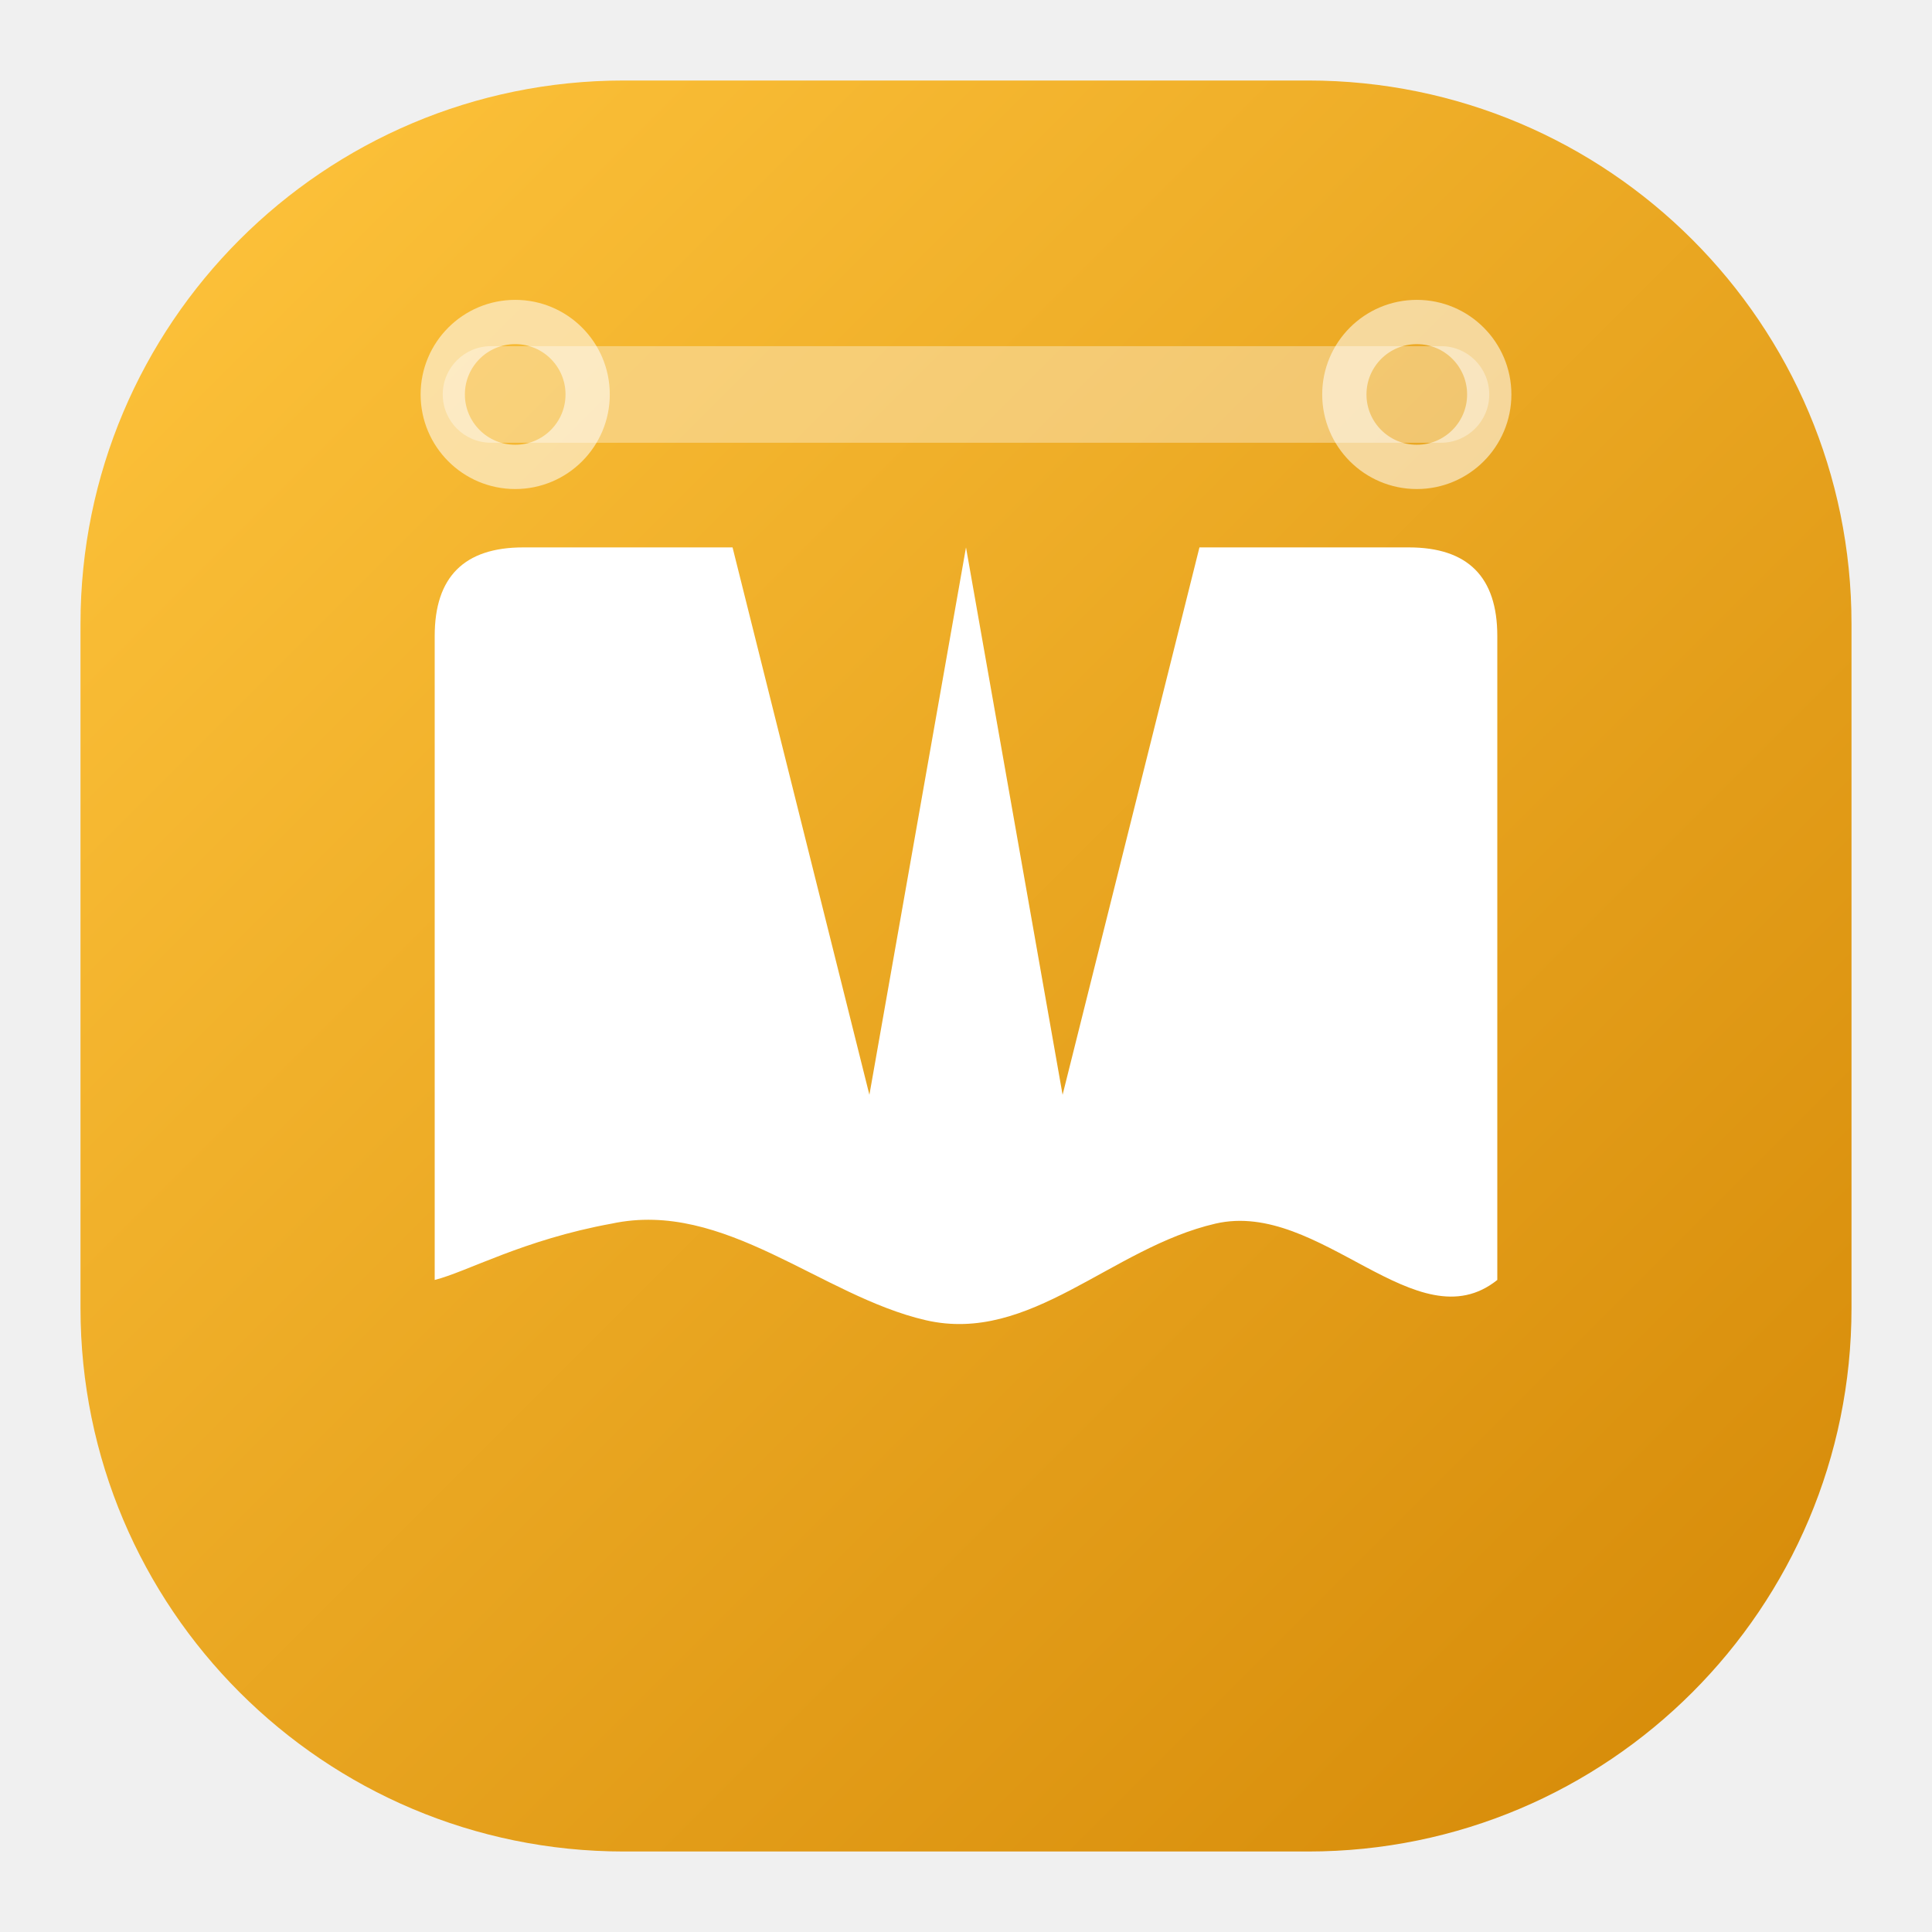
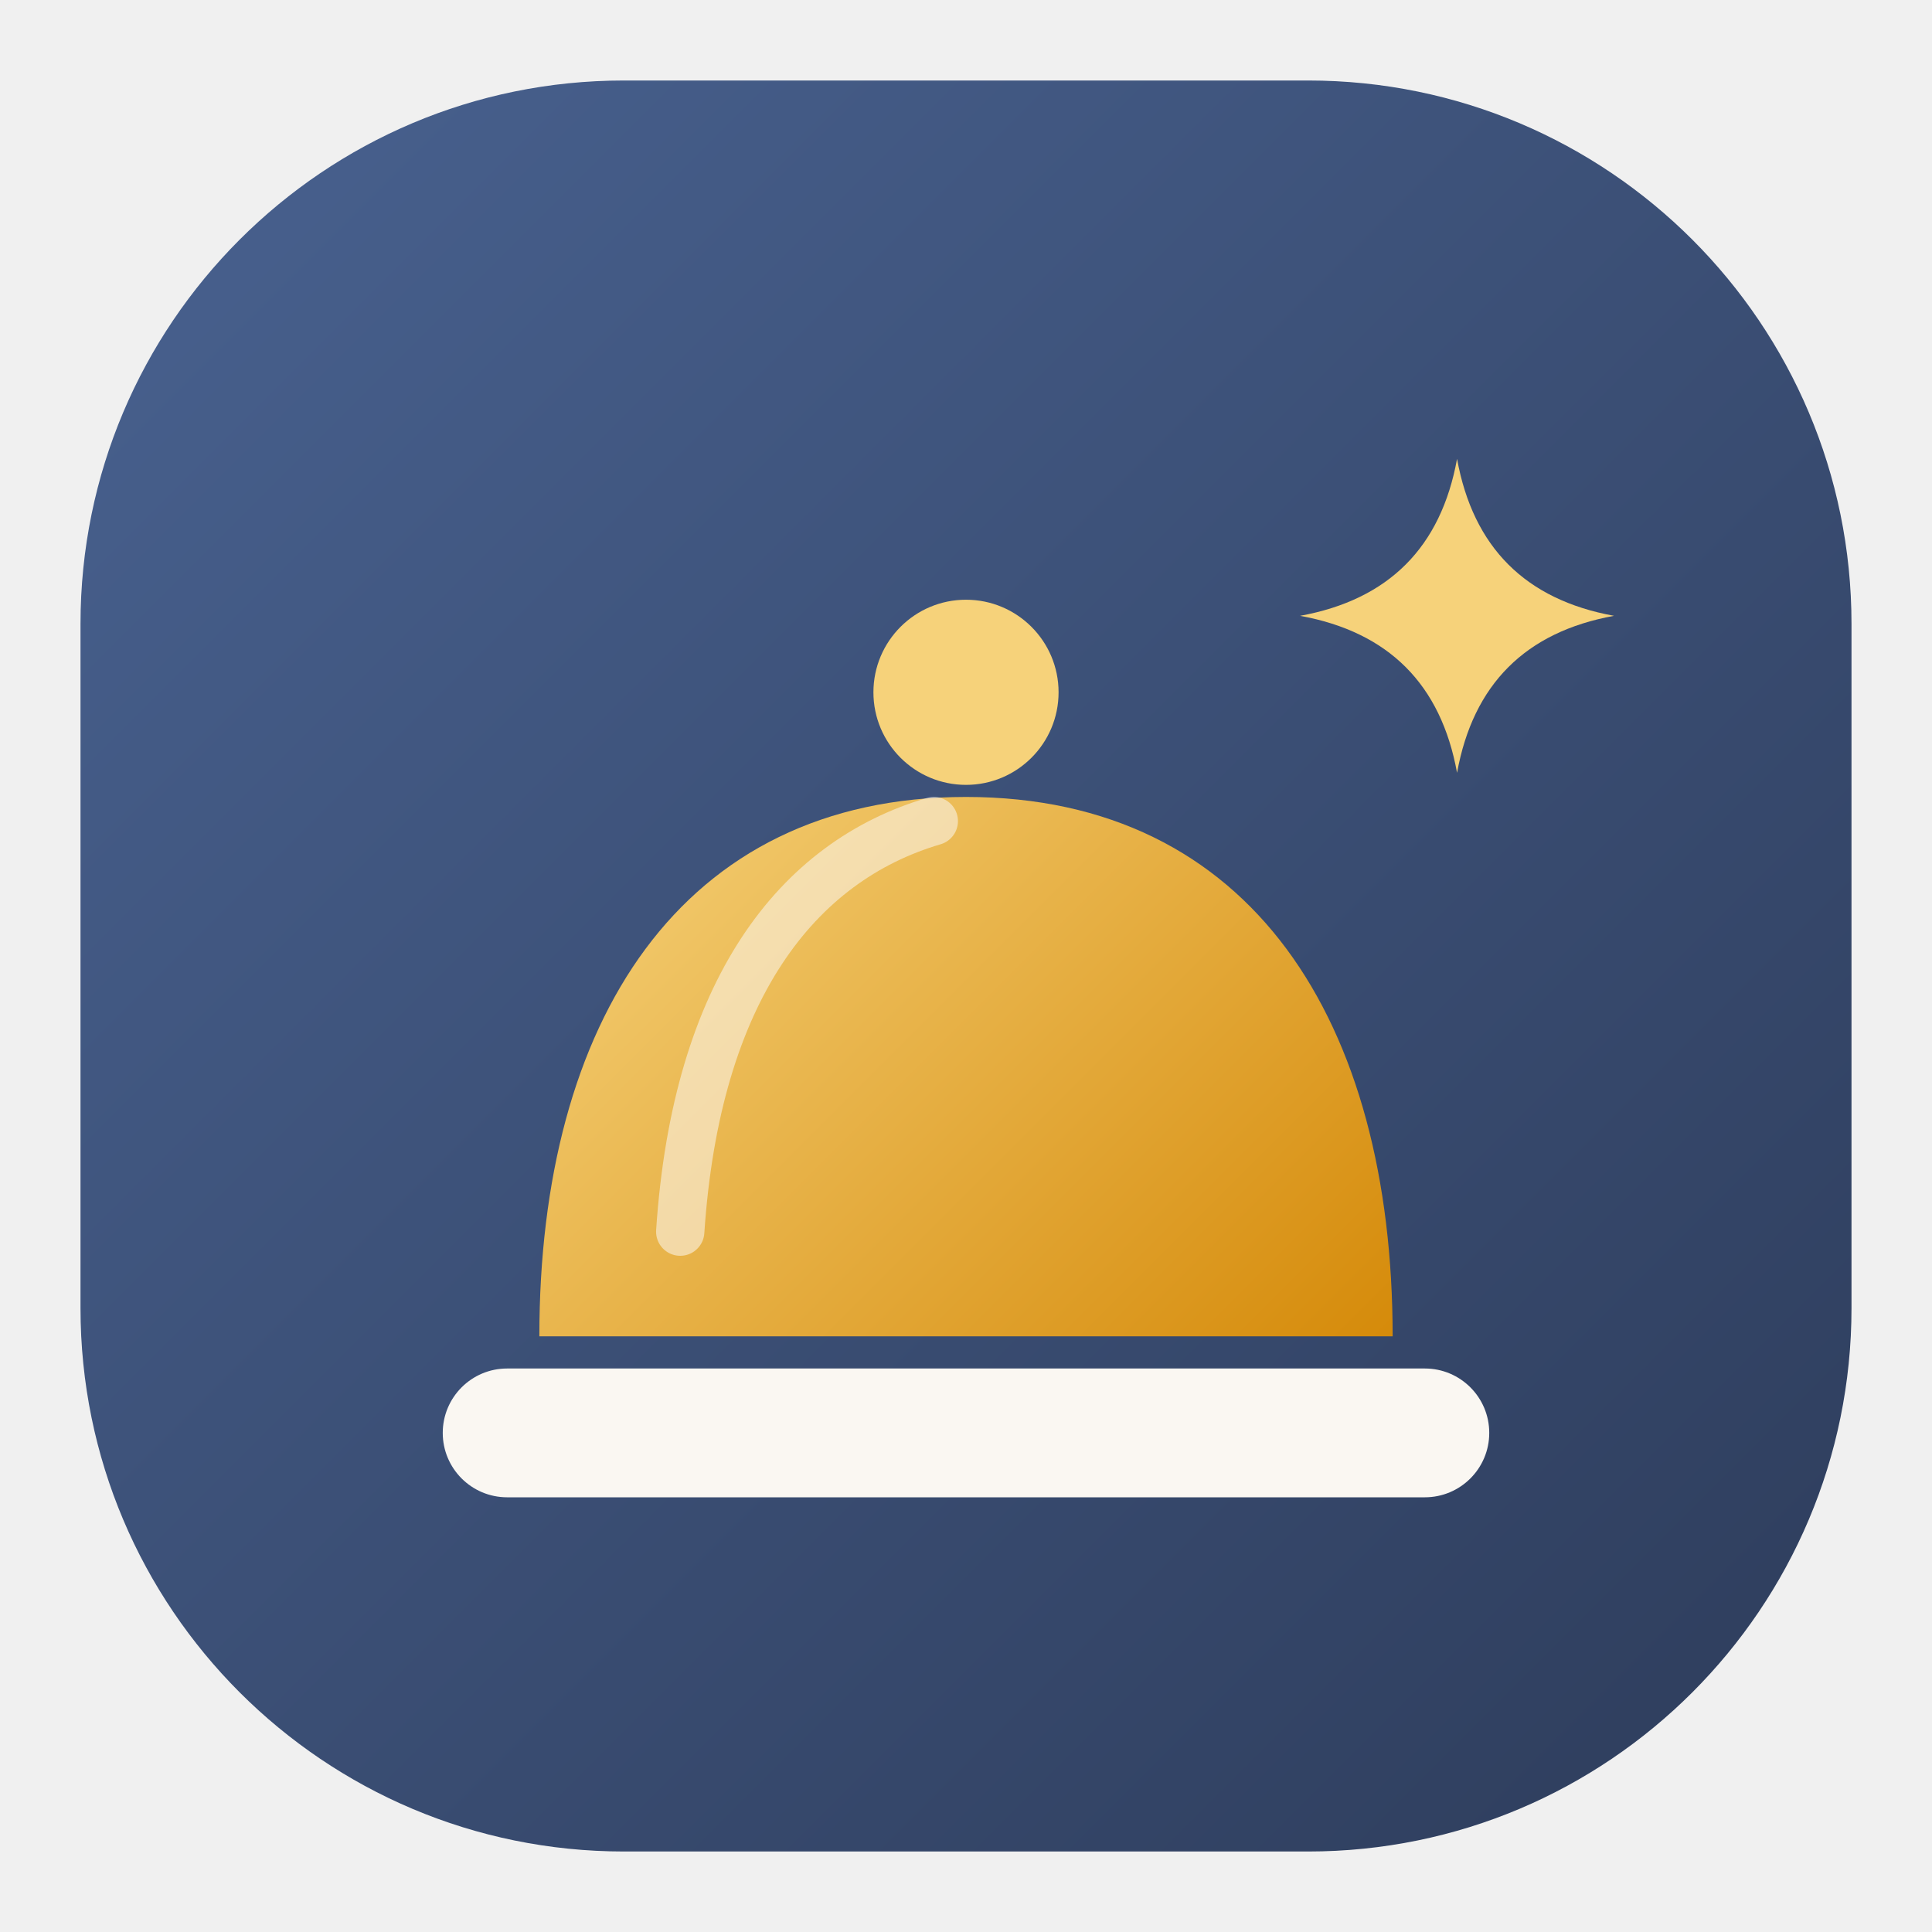
<svg xmlns="http://www.w3.org/2000/svg" viewBox="0 0 48 48" fill="none">
  <defs>
-     <linearGradient id="g" x1="2" y1="2" x2="46" y2="46" gradientUnits="userSpaceOnUse">
-       <stop offset="0%" stop-color="#FFC53D" />
-       <stop offset="100%" stop-color="#D48806" />
+     <linearGradient id="bb-bg" x1="3" y1="3" x2="45" y2="45" gradientUnits="userSpaceOnUse">
+       <stop offset="0" stop-color="#48618f" />
+       <stop offset="1" stop-color="#2e3d5c" />
+     </linearGradient>
+     <linearGradient id="bb-gold" x1="16" y1="17" x2="34" y2="35" gradientUnits="userSpaceOnUse">
+       <stop offset="0" stop-color="#f6d27a" />
+       <stop offset="1" stop-color="#d48806" />
    </linearGradient>
  </defs>
-   <rect x="2" y="2" width="44" height="44" rx="13.5" fill="url(#g)" />
-   <rect x="11" y="8.6" width="26" height="2.4" rx="1.2" fill="white" fill-opacity="0.35" />
-   <circle cx="12.8" cy="9.8" r="1.8" stroke="white" stroke-opacity="0.55" stroke-width="1.1" fill="none" />
-   <circle cx="35.2" cy="9.8" r="1.8" stroke="white" stroke-opacity="0.55" stroke-width="1.1" fill="none" />
-   <path fill="white" d="M10.8 31.8 L10.8 15.8 Q10.8 13.6 13 13.6 L18.2 13.6 L21.6 27.2 L24 13.6 L26.4 27.2 L29.8 13.6 L35 13.6 Q37.2 13.6 37.2 15.8 L37.2 31.8 C35.2 33.4 32.8 29.8 30.2 30.4 C27.6 31 25.6 33.4 23 32.8 C20.4 32.2 18 29.8 15.2 30.4 C13 30.8 11.6 31.6 10.8 31.8 Z" />
+   <rect x="2" y="2" width="44" height="44" rx="13.5" fill="url(#bb-bg)" />
+   <path d="M13.4 33.2 C13.4 25.4 16.9 19.8 24 19.8 C31.1 19.8 34.6 25.4 34.6 33.2 Z" fill="url(#bb-gold)" />
+   <path d="M16.9 30.6 C17.3 24.6 19.8 21.4 23.2 20.4" stroke="#faf7f2" stroke-opacity="0.55" stroke-width="1.2" stroke-linecap="round" />
+   <circle cx="24" cy="17.2" r="2.3" fill="#f6d27a" />
+   <rect x="11" y="34" width="26" height="3.2" rx="1.6" fill="#faf7f2" />
+   <path d="M36.2 11.4 C36.6 13.6 37.9 14.9 40.1 15.3 C37.9 15.7 36.6 17 36.2 19.2 C35.8 17 34.5 15.7 32.3 15.3 C34.5 14.9 35.8 13.6 36.2 11.4 Z" fill="#f6d27a" />
</svg>
